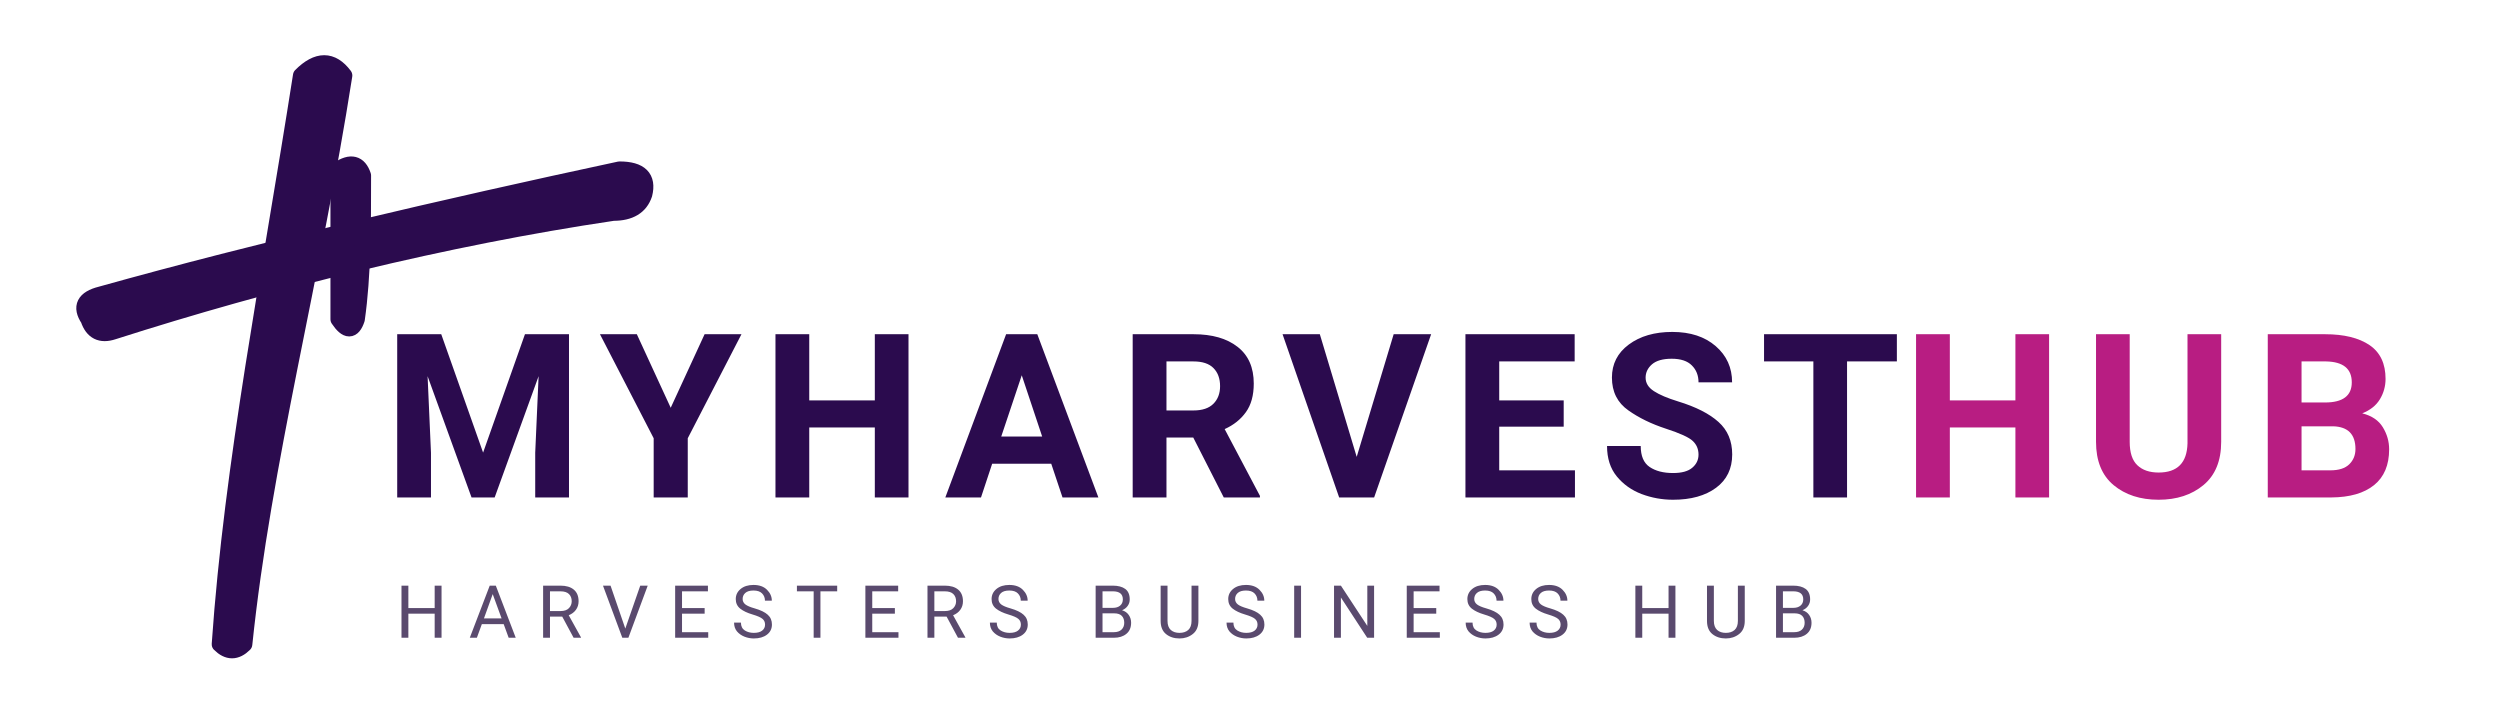
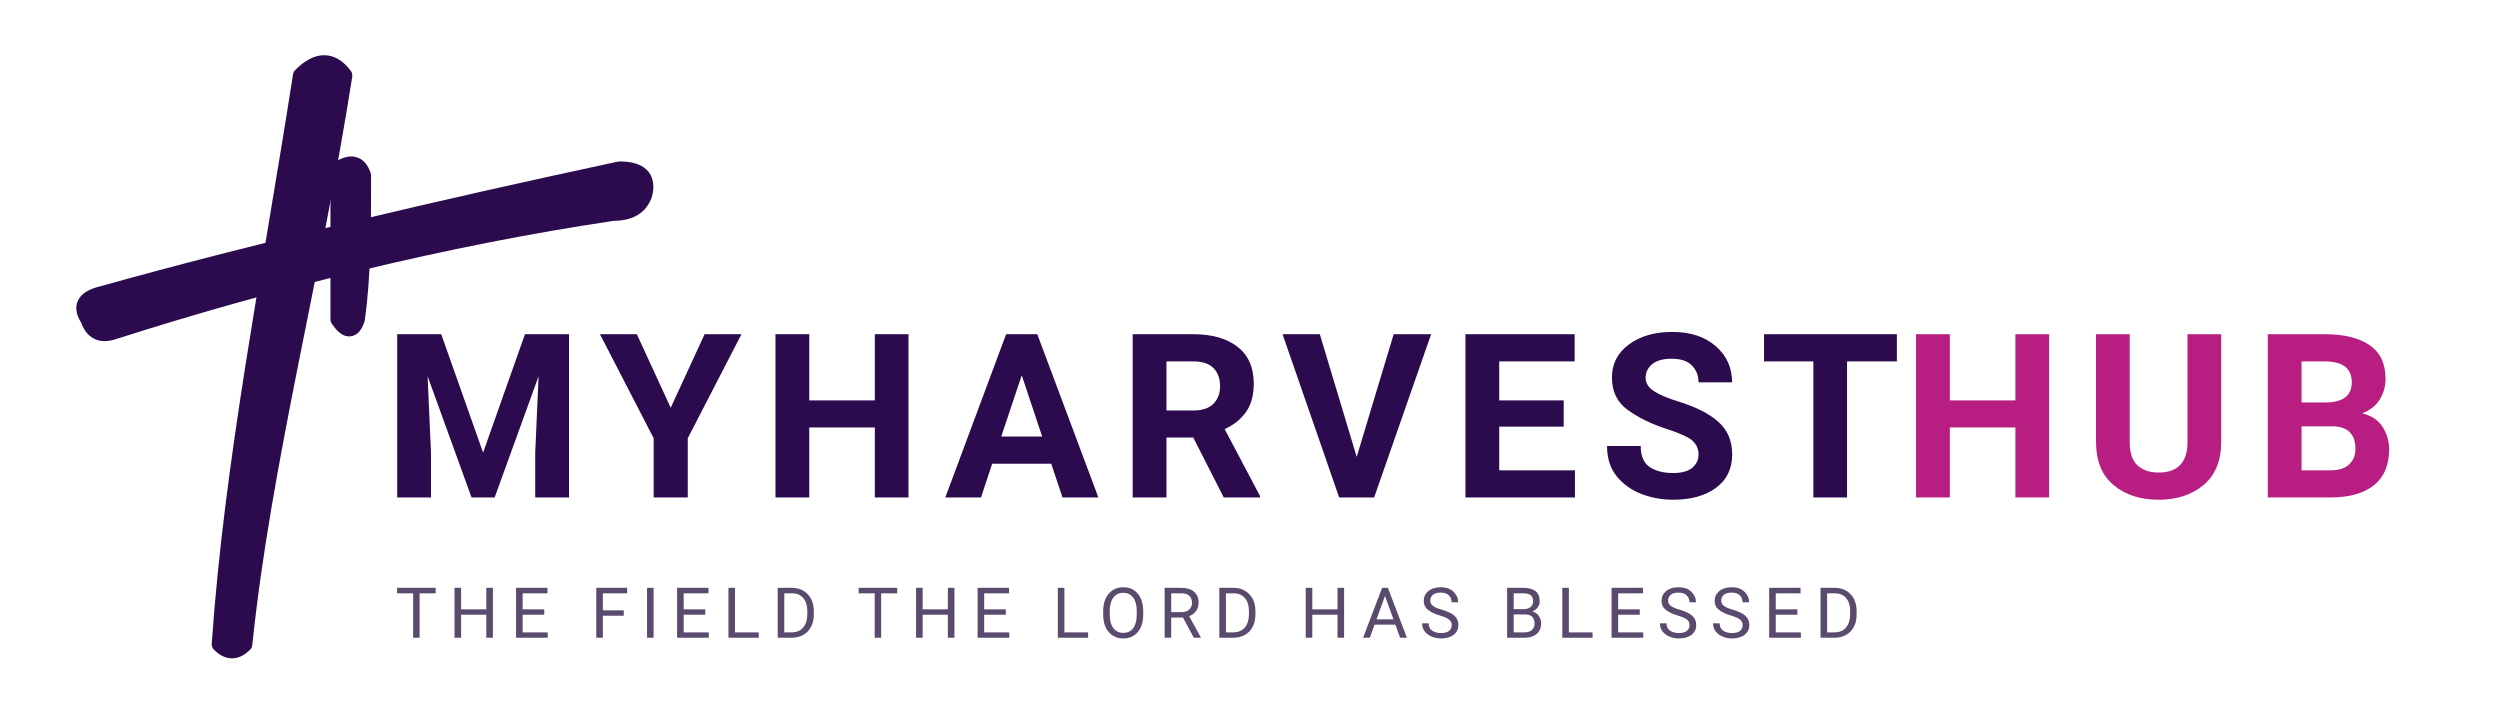
- <svg xmlns="http://www.w3.org/2000/svg" viewBox="0 0 392 112" role="img" aria-label="MyHarvestHub — Harvesters Business Hub">
+ <svg xmlns="http://www.w3.org/2000/svg" viewBox="0 0 392 112" role="img" aria-label="MyHarvestHub — The field the Lord has blessed">
  <g fill="#2B0B4E" stroke="#2B0B4E" stroke-width="2.5" stroke-linejoin="round" transform="translate(6 4) scale(0.98)">
    <path d="M42 8 Q46 4 49 8 C44 40 36 70 33 99 Q31 101 29 99 C31 70 37 40 42 8 Z" />
    <path d="M8 47 Q6 44 10 43 C35 36 65 29 93 23 Q98 23 97 27 Q96 30 92 30 C65 34 37 41 12 49 Q9 50 8 47 Z" />
    <path d="M48 23 Q51 21 52 24 C52 32 52 40 51 47 Q50 50 48 47 C48 40 48 32 48 23 Z" />
  </g>
  <text x="60" y="78" font-family="Optima,Candara,'Segoe UI',Roboto,Arial,sans-serif" font-size="36" font-weight="600" letter-spacing="3" fill="#2B0B4E">MYHARVEST<tspan fill="#B81D82">HUB</tspan>
  </text>
-   <text x="62" y="100" font-family="Optima,Candara,'Segoe UI',Roboto,Arial,sans-serif" font-size="11.5" letter-spacing="3.2" fill="#5A4A6E">HARVESTERS BUSINESS HUB</text>
+   <text x="62" y="100" font-family="Optima,Candara,'Segoe UI',Roboto,Arial,sans-serif" font-size="11" letter-spacing="1.8" fill="#5A4A6E">THE FIELD THE LORD HAS BLESSED</text>
</svg>
